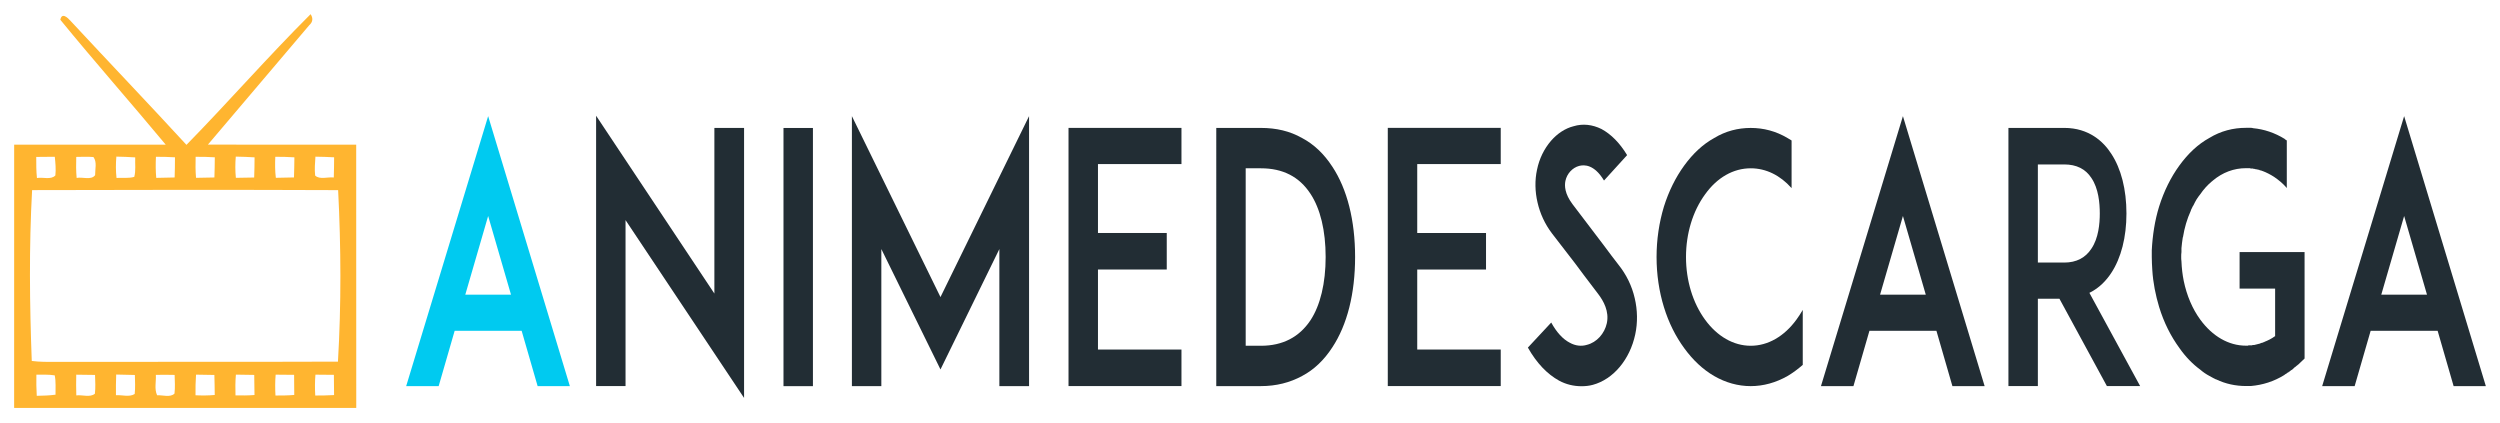
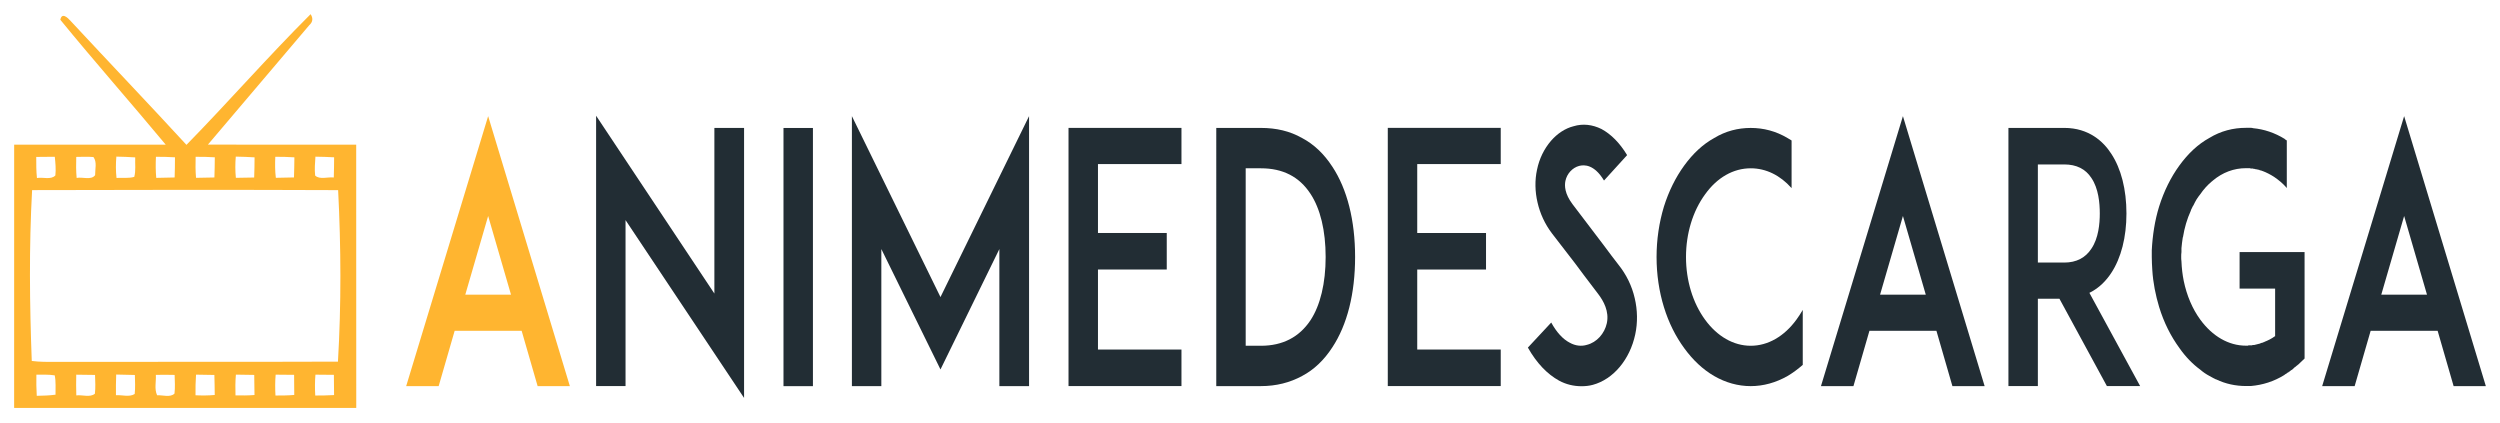
<svg xmlns="http://www.w3.org/2000/svg" width="176.62mm" height="29.818mm" version="1.1" viewBox="0 0 176.622 29.818">
  <g transform="translate(-7.9563 -121.07)">
    <g transform="matrix(.68005 0 -.10283 1.4705 0 0)" fill="#ffb530" stroke-width=".868" aria-label="ANIMEDESCARGA">
      <g transform="matrix(1.2559 0 .12039 .79625 0 0)" stroke-width=".683" aria-label="ANIMEDESCARGA">
-         <path d="m53.79 126.7h2.666l-6.76-16.292-6.781 16.292h2.687l1.323-3.338h5.543zm-5.984-5.522 1.89-4.745 1.89 4.745z" fill="#00caf0" />
+         <path d="m53.79 126.7h2.666l-6.76-16.292-6.781 16.292h2.687l1.323-3.338h5.543zm-5.984-5.522 1.89-4.745 1.89 4.745z" fill="#ffb530" />
        <g fill="#222d34">
          <path d="m70.866 127.41v-16.292h-2.456v9.994l-9.784-10.729v16.313h2.435v-10.015z" />
          <path d="m76.562 126.7v-15.578h-2.435v15.578z" />
          <path d="m94.44 126.7v-16.292l-7.327 10.917-7.327-10.917v16.292h2.435v-8.272l4.892 7.264 4.871-7.264v8.272z" />
          <path d="m100.14 113.3h6.907v-2.183h-9.343v15.578h9.343v-2.204h-6.907v-4.829h5.69v-2.204h-5.69z" />
          <path d="m119.52 113.45c-0.672-0.756-1.512-1.344-2.498-1.722-1.008-0.42-2.142-0.609-3.401-0.609h-3.695v15.578h3.695c1.26 0 2.393-0.21 3.401-0.609 0.987-0.378 1.827-0.966 2.498-1.722 1.239-1.365 1.89-3.254 1.89-5.459s-0.651-4.094-1.89-5.459zm-1.806 9.28c-0.924 1.008-2.288 1.533-4.094 1.533h-1.26v-10.708h1.26c1.806 0 3.17 0.504 4.094 1.533 0.819 0.903 1.26 2.225 1.26 3.821 0 1.575-0.441 2.918-1.26 3.821z" />
          <path d="m126.55 113.3h6.907v-2.183h-9.343v15.578h9.343v-2.204h-6.907v-4.829h5.69v-2.204h-5.69z" />
          <path d="m144.54 121.39c-0.231-0.735-0.693-1.428-1.365-2.037-0.336-0.315-0.798-0.756-1.176-1.134l-2.603-2.498c-0.651-0.63-0.672-1.113-0.588-1.407 0.126-0.441 0.588-0.798 1.134-0.903 0.441-0.084 1.26-0.084 2.058 0.882l1.911-1.533c-0.609-0.735-1.323-1.26-2.12-1.575-0.756-0.273-1.554-0.336-2.309-0.168-0.693 0.126-1.344 0.441-1.869 0.882-0.567 0.483-0.966 1.071-1.155 1.743-0.189 0.63-0.168 1.323 0.042 1.974 0.21 0.672 0.609 1.302 1.197 1.869l1.911 1.806c0.084 0.084 1.218 1.197 1.911 1.848 0.441 0.42 0.924 1.05 0.714 1.764-0.189 0.63-0.84 1.155-1.638 1.302-0.462 0.105-0.966 0.063-1.428-0.126-0.567-0.21-1.092-0.63-1.533-1.218l-1.932 1.512c0.735 0.945 1.596 1.596 2.582 1.995 0.588 0.231 1.218 0.336 1.848 0.336 0.315 0 0.63-0.021 0.945-0.084 1.701-0.336 3.065-1.533 3.506-3.044 0.21-0.714 0.189-1.47-0.042-2.183z" />
          <path d="m158.44 122.1c-0.168 0.21-0.336 0.399-0.525 0.588-1.008 1.008-2.352 1.575-3.779 1.575s-2.771-0.567-3.779-1.575-1.575-2.352-1.575-3.779 0.567-2.771 1.575-3.779c1.008-1.029 2.352-1.575 3.779-1.575 1.26 0 2.435 0.42 3.38 1.197v-2.876c-0.105-0.042-0.231-0.105-0.336-0.147-0.966-0.42-1.994-0.609-3.044-0.609s-2.079 0.189-3.023 0.609c-0.945 0.378-1.764 0.945-2.477 1.659-0.714 0.714-1.281 1.554-1.68 2.477-0.399 0.966-0.609 1.994-0.609 3.044s0.21 2.079 0.609 3.023c0.399 0.945 0.966 1.764 1.68 2.477 0.714 0.714 1.533 1.281 2.477 1.68 0.945 0.399 1.974 0.609 3.023 0.609s2.079-0.21 3.044-0.609c0.441-0.189 0.861-0.42 1.26-0.672z" />
          <path d="m170.82 126.7h2.666l-6.76-16.292-6.781 16.292h2.687l1.323-3.338h5.543zm-5.984-5.522 1.89-4.745 1.89 4.745z" />
          <path d="m182.15 121.07c0.84-0.294 1.428-0.777 1.806-1.197 0.819-0.903 1.26-2.163 1.26-3.59 0-1.449-0.441-2.708-1.26-3.611-0.63-0.714-1.827-1.554-3.884-1.554h-4.619v15.578h2.435v-5.27h1.785l3.926 5.27h2.75zm-4.262-1.827v-5.921h2.183c1.008 0 1.764 0.273 2.247 0.819 0.588 0.63 0.693 1.512 0.693 2.142 0 0.609-0.105 1.491-0.693 2.12-0.483 0.546-1.239 0.84-2.247 0.84z" />
          <path d="m199.95 118.61h-5.375v2.204h2.939v2.876h-0.021c-0.273 0.147-0.567 0.252-0.861 0.336 0 0-0.021 0.021-0.042 0.021s-0.063 0-0.084 0.021c-0.021 0-0.042 0-0.063 0.021h-0.063c-0.021 0.021-0.063 0.021-0.084 0.021-0.021 0.021-0.021 0.021-0.042 0.021-0.147 0.021-0.315 0.063-0.462 0.084h-0.042-0.084c-0.021 0-0.042 0-0.042 0.021h-0.105-0.063-0.063-0.084c-0.021 0.021-0.042 0.021-0.063 0.021h-0.147c-1.428 0-2.771-0.567-3.779-1.575-0.651-0.651-1.113-1.449-1.365-2.33-0.105-0.378-0.168-0.777-0.189-1.176-0.021-0.105-0.021-0.189-0.021-0.273 0-0.105 0-0.189 0.021-0.294v-0.231c0.021-0.21 0.063-0.42 0.105-0.63 0-0.021 0-0.021 0.021-0.042 0.126-0.567 0.336-1.092 0.651-1.596 0-0.021 0.021-0.063 0.042-0.084 0.042-0.063 0.084-0.126 0.126-0.189l0.042-0.042c0.084-0.126 0.168-0.252 0.273-0.378 0.021 0 0.021-0.021 0.021-0.021 0.084-0.105 0.189-0.189 0.273-0.273 0.273-0.294 0.588-0.546 0.924-0.756 0.042-0.021 0.084-0.042 0.105-0.063 0.819-0.504 1.764-0.756 2.75-0.756h0.147 0.042 0.084 0.063c0.021 0 0.042 0.021 0.063 0.021h0.126 0.063c0.021 0.021 0.063 0.021 0.084 0.021h0.042c0.021 0 0.063 0.021 0.084 0.021h0.042c0.084 0.021 0.189 0.021 0.273 0.042 0.021 0.021 0.042 0.021 0.042 0.021 0.042 0 0.063 0 0.084 0.021h0.063c0.021 0.021 0.042 0.021 0.063 0.021 0.315 0.084 0.651 0.21 0.966 0.357 0.378 0.189 0.735 0.399 1.05 0.672v-2.876h-0.021c-0.042-0.021-0.084-0.042-0.126-0.063-0.021 0-0.021-0.021-0.021-0.021-0.84-0.378-1.722-0.588-2.624-0.651-0.063-0.021-0.126-0.021-0.189-0.021h-0.021-0.168-0.021-0.189c-1.05 0-2.079 0.189-3.023 0.609-0.945 0.378-1.764 0.945-2.477 1.659-0.714 0.714-1.281 1.554-1.68 2.477-0.357 0.84-0.546 1.743-0.609 2.645v0.399c0 0.252 0.021 0.525 0.042 0.777 0.063 0.777 0.273 1.533 0.567 2.247 0.399 0.945 0.966 1.764 1.68 2.477 0.504 0.525 1.092 0.966 1.722 1.302 0.231 0.147 0.483 0.273 0.756 0.378 0.105 0.042 0.21 0.084 0.315 0.126 0.084 0.021 0.147 0.063 0.231 0.084h0.021c0.777 0.273 1.617 0.399 2.456 0.399h0.189 0.021 0.168 0.021c0.987-0.063 1.911-0.273 2.792-0.672l0.021-0.021c0.042-0.021 0.105-0.042 0.147-0.063 0.042-0.021 0.084-0.042 0.105-0.063h0.042l0.042-0.042c0.042 0 0.084-0.021 0.105-0.042 0.021-0.021 0.042-0.021 0.063-0.042 0.042-0.021 0.063-0.021 0.105-0.042 0.021-0.021 0.042-0.021 0.063-0.042s0.042-0.021 0.063-0.042c0.042-0.021 0.063-0.042 0.084-0.063 0.042 0 0.063-0.021 0.084-0.042 0.021 0 0.042-0.021 0.063-0.042 0.021 0 0.063-0.021 0.084-0.042s0.021-0.021 0.042-0.021l0.546-0.378v-4.22z" />
          <path d="m212.28 126.7h2.666l-6.76-16.292-6.781 16.292h2.687l1.323-3.338h5.543zm-5.984-5.522 1.89-4.745 1.89 4.745z" />
        </g>
      </g>
      <path d="m30.561 83.283c0.097-0.37 0.747-0.105 1.087 0.061 4.292 1.989 8.652 3.949 12.924 5.948 4.058-2.064 7.828-4.238 11.946-6.278 0.308 0.188 0.292 0.376-0.051 0.525-3.218 1.916-6.44 3.829-9.668 5.741 5.137 0.007 10.272 0.001 15.405 0.002 0.64 4.216 1.281 8.432 1.919 12.649-11.846-9.7e-4 -23.693-9.7e-4 -35.542-9.7e-4 -0.634-4.216-1.272-8.431-1.909-12.647 5.247 0 10.498-0.001 15.745 0-3.92-2.011-7.973-3.977-11.857-6.001m-1.506 6.59c0.048 0.337 0.099 0.676 0.226 1.013 0.606-0.054 1.462 0.102 1.896-0.124 0.025-0.299-0.084-0.6-0.196-0.897-0.642 0.001-1.284 0.002-1.926 0.008m4.157 0c0.025 0.336 0.076 0.673 0.194 1.009 0.595-0.059 1.526 0.124 1.898-0.133-0.052-0.282 0.121-0.633-0.307-0.871-0.598-0.022-1.191-9e-3 -1.785-0.006m4.164-0.014c-0.012 0.34 0.037 0.684 0.171 1.024 0.608-0.018 1.257 0.029 1.837-0.051 0.132-0.304-0.028-0.625-0.043-0.936-0.655-0.022-1.308-0.03-1.965-0.037m4.113 0.008c0.016 0.337 0.067 0.676 0.185 1.013 0.635-0.005 1.274-0.008 1.908-0.019-0.02-0.322-0.066-0.646-0.112-0.969-0.661-0.019-1.323-0.025-1.982-0.025m4.125 0.002c0.029 0.337 0.08 0.673 0.194 1.009 0.636-0.002 1.271-0.007 1.906-0.017-0.02-0.323-0.063-0.646-0.105-0.969-0.665-0.021-1.33-0.025-1.994-0.024m4.168-9e-3c-0.012 0.339 0.039 0.68 0.164 1.019 0.632-0.002 1.265-0.007 1.899-0.015-0.017-0.323-0.063-0.647-0.105-0.969-0.652-0.021-1.308-0.028-1.958-0.035m4.107 0.008c0.019 0.337 0.067 0.676 0.21 1.01 0.626-0.005 1.255-0.008 1.88-0.018-0.02-0.322-0.062-0.644-0.102-0.966-0.665-0.021-1.327-0.026-1.988-0.026m4.168-0.006c0.001 0.301-0.01 0.605 0.108 0.907 0.509 0.209 1.319 0.059 1.951 0.094-0.023-0.323-0.069-0.647-0.112-0.97-0.651-0.018-1.301-0.025-1.948-0.03m-29.19 1.606c0.089 2.733 0.57 5.474 1.206 8.208 0.85 0.05 1.702 0.048 2.548 0.044 9.755-0.009 19.511 0.007 29.266-0.011-0.065-2.743-0.51-5.496-1.227-8.24-10.599-0.019-21.198-0.017-31.793-0.001m1.786 8.867c0.038 0.339 0.093 0.677 0.192 1.016 0.651-5e-3 1.302-0.014 1.941-0.054-0.056-0.31-0.04-0.623-0.223-0.929-0.637-0.047-1.274-0.03-1.91-0.033m4.141 9.9e-4c0.034 0.332 0.084 0.664 0.157 0.995 0.615-0.037 1.445 0.112 1.918-0.08 0.034-0.3-0.056-0.603-0.121-0.903-0.653-8e-3 -1.306-0.011-1.954-0.012m4.149-6e-3c0.021 0.33 0.068 0.661 0.125 0.992 0.63-0.021 1.402 0.104 1.938-0.058 0.027-0.304-0.057-0.61-0.119-0.914-0.65-0.011-1.297-0.015-1.943-0.021m4.121 0.015c0.09 0.322-0.072 0.677 0.278 0.979 0.574-0.012 1.383 0.12 1.794-0.079 0.034-0.299-0.059-0.599-0.12-0.897-0.653-8e-3 -1.305-8e-3 -1.953-2e-3m4.174-0.011c-0.004 0.329 0.039 0.661 0.096 0.991 0.667 0.014 1.335 0.015 1.995-0.015-0.058-0.321-0.11-0.64-0.183-0.961-0.637-8e-3 -1.271-0.012-1.907-0.015m4.14-9.8e-4c-0.013 0.332 0.037 0.665 0.109 0.997 0.66 7e-3 1.321 7e-3 1.972-0.018-0.055-0.322-0.107-0.643-0.174-0.965-0.637-6e-3 -1.274-9e-3 -1.907-0.014m4.131 2e-3c-0.013 0.333 0.041 0.668 0.132 1.002 0.649 9.8e-4 1.304-2e-3 1.948-0.028-0.052-0.322-0.104-0.644-0.162-0.966-0.64-4e-3 -1.28-7e-3 -1.919-8e-3m4.134 0c-0.013 0.333 0.04 0.668 0.132 1.002 0.649 0 1.303-4e-3 1.952-0.022-0.055-0.323-0.108-0.648-0.166-0.972-0.64-4e-3 -1.28-7e-3 -1.919-8e-3z" />
    </g>
  </g>
</svg>
